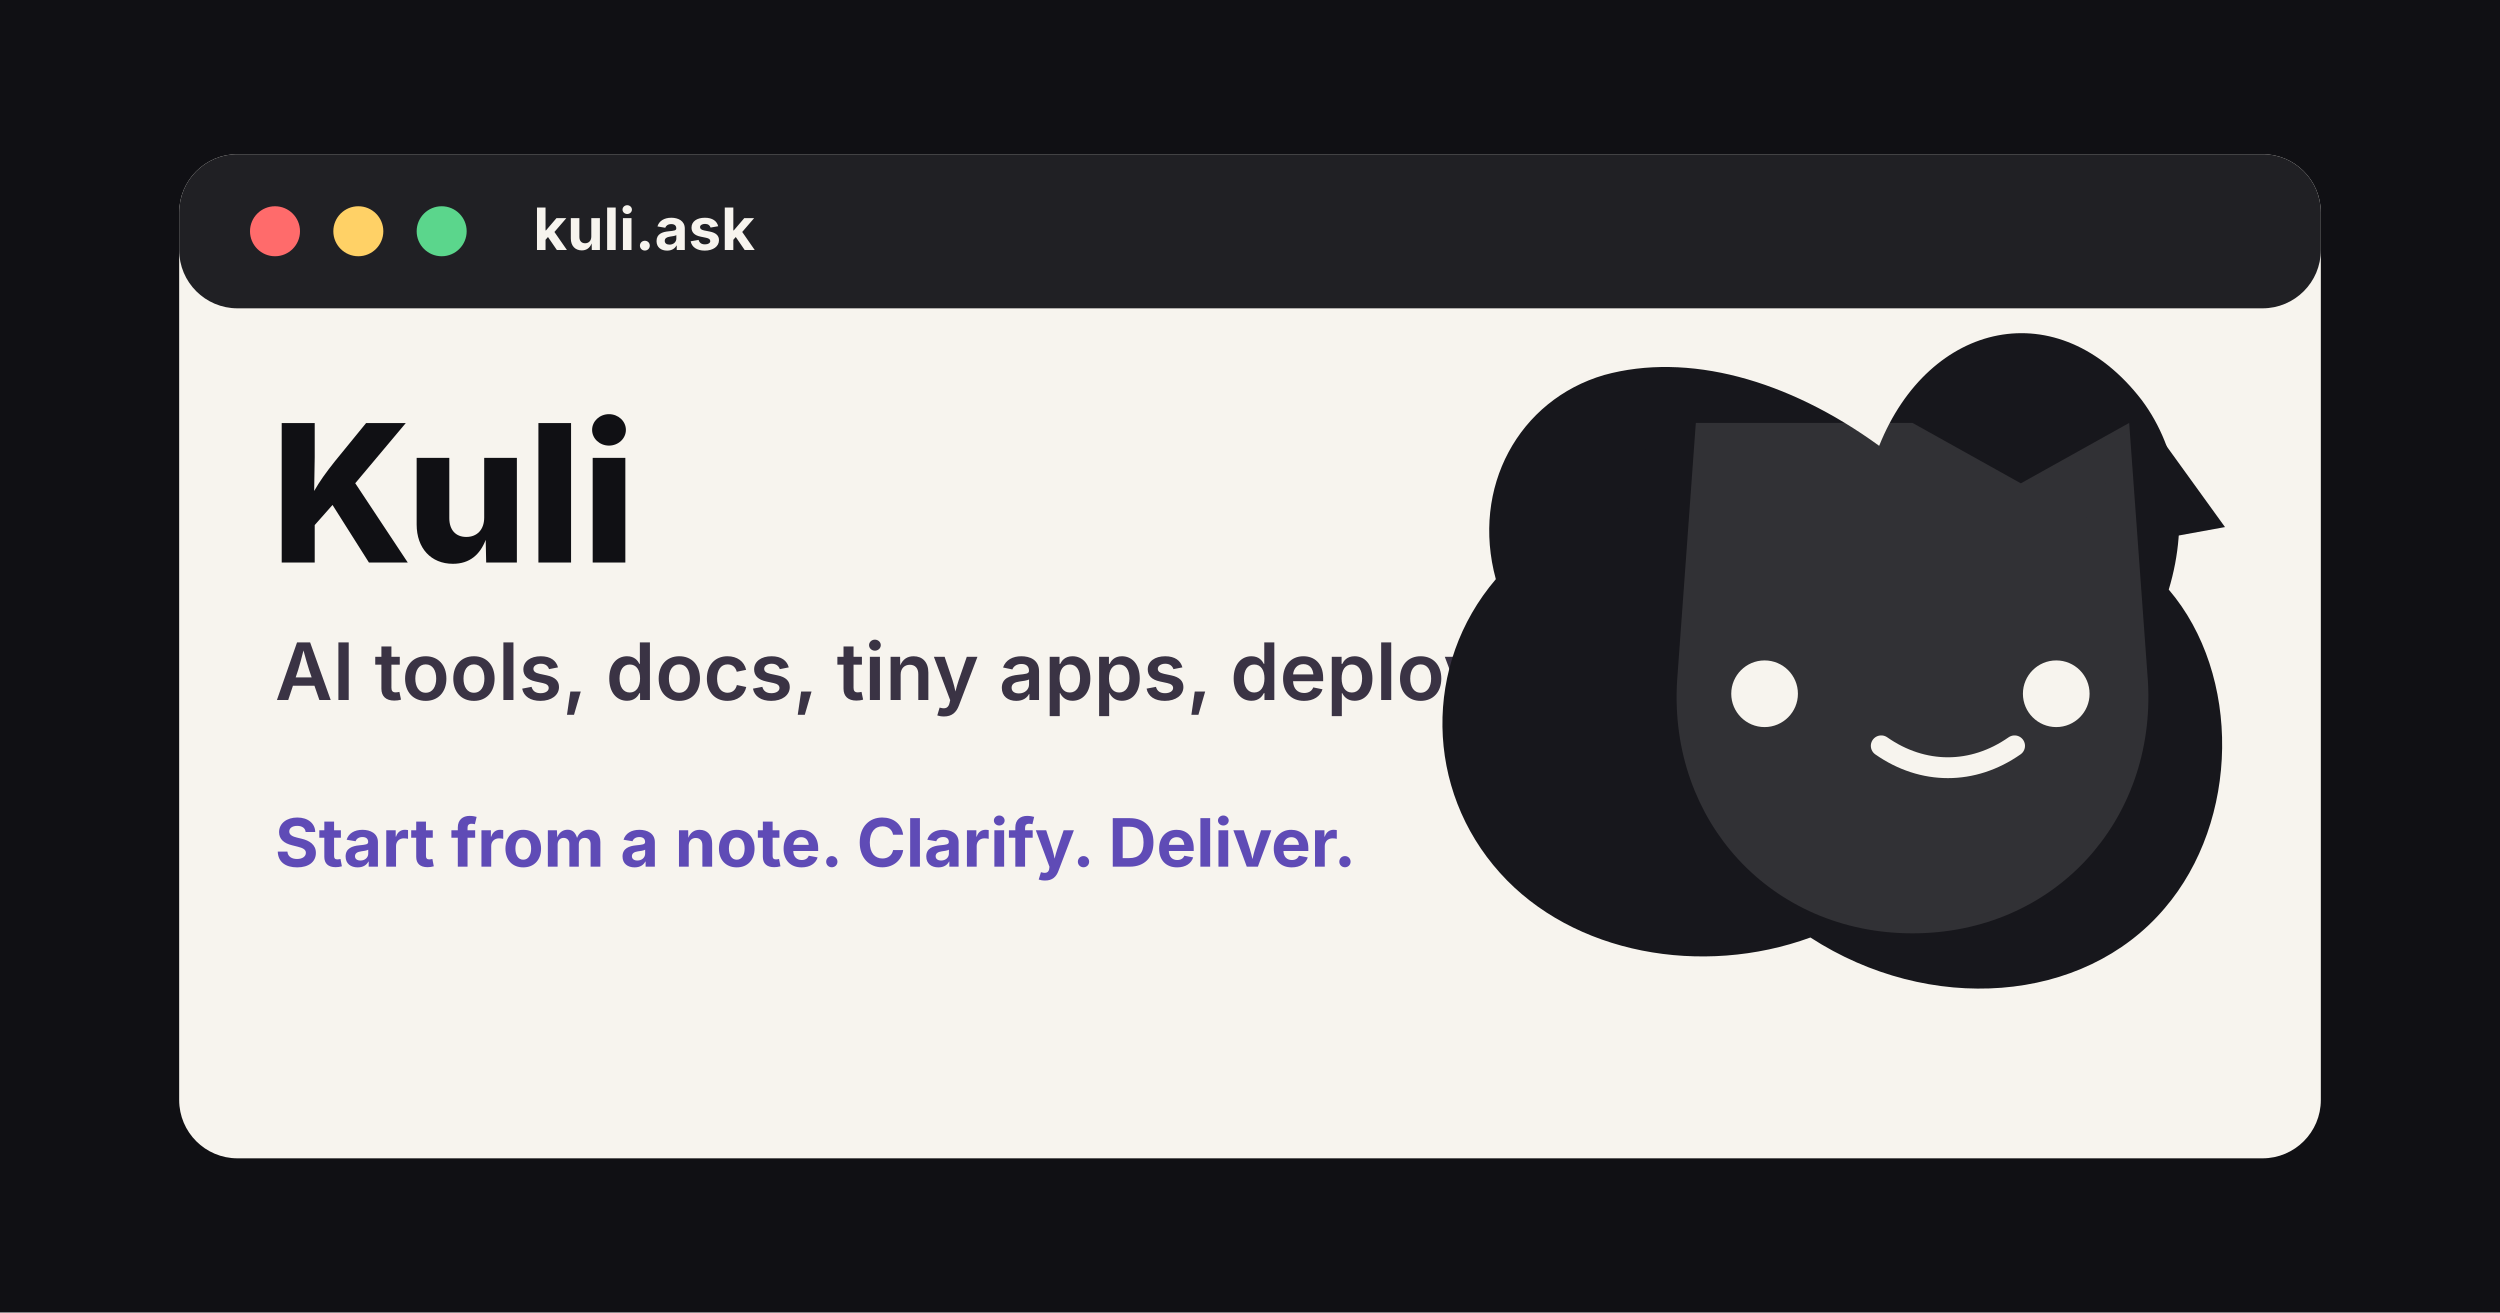
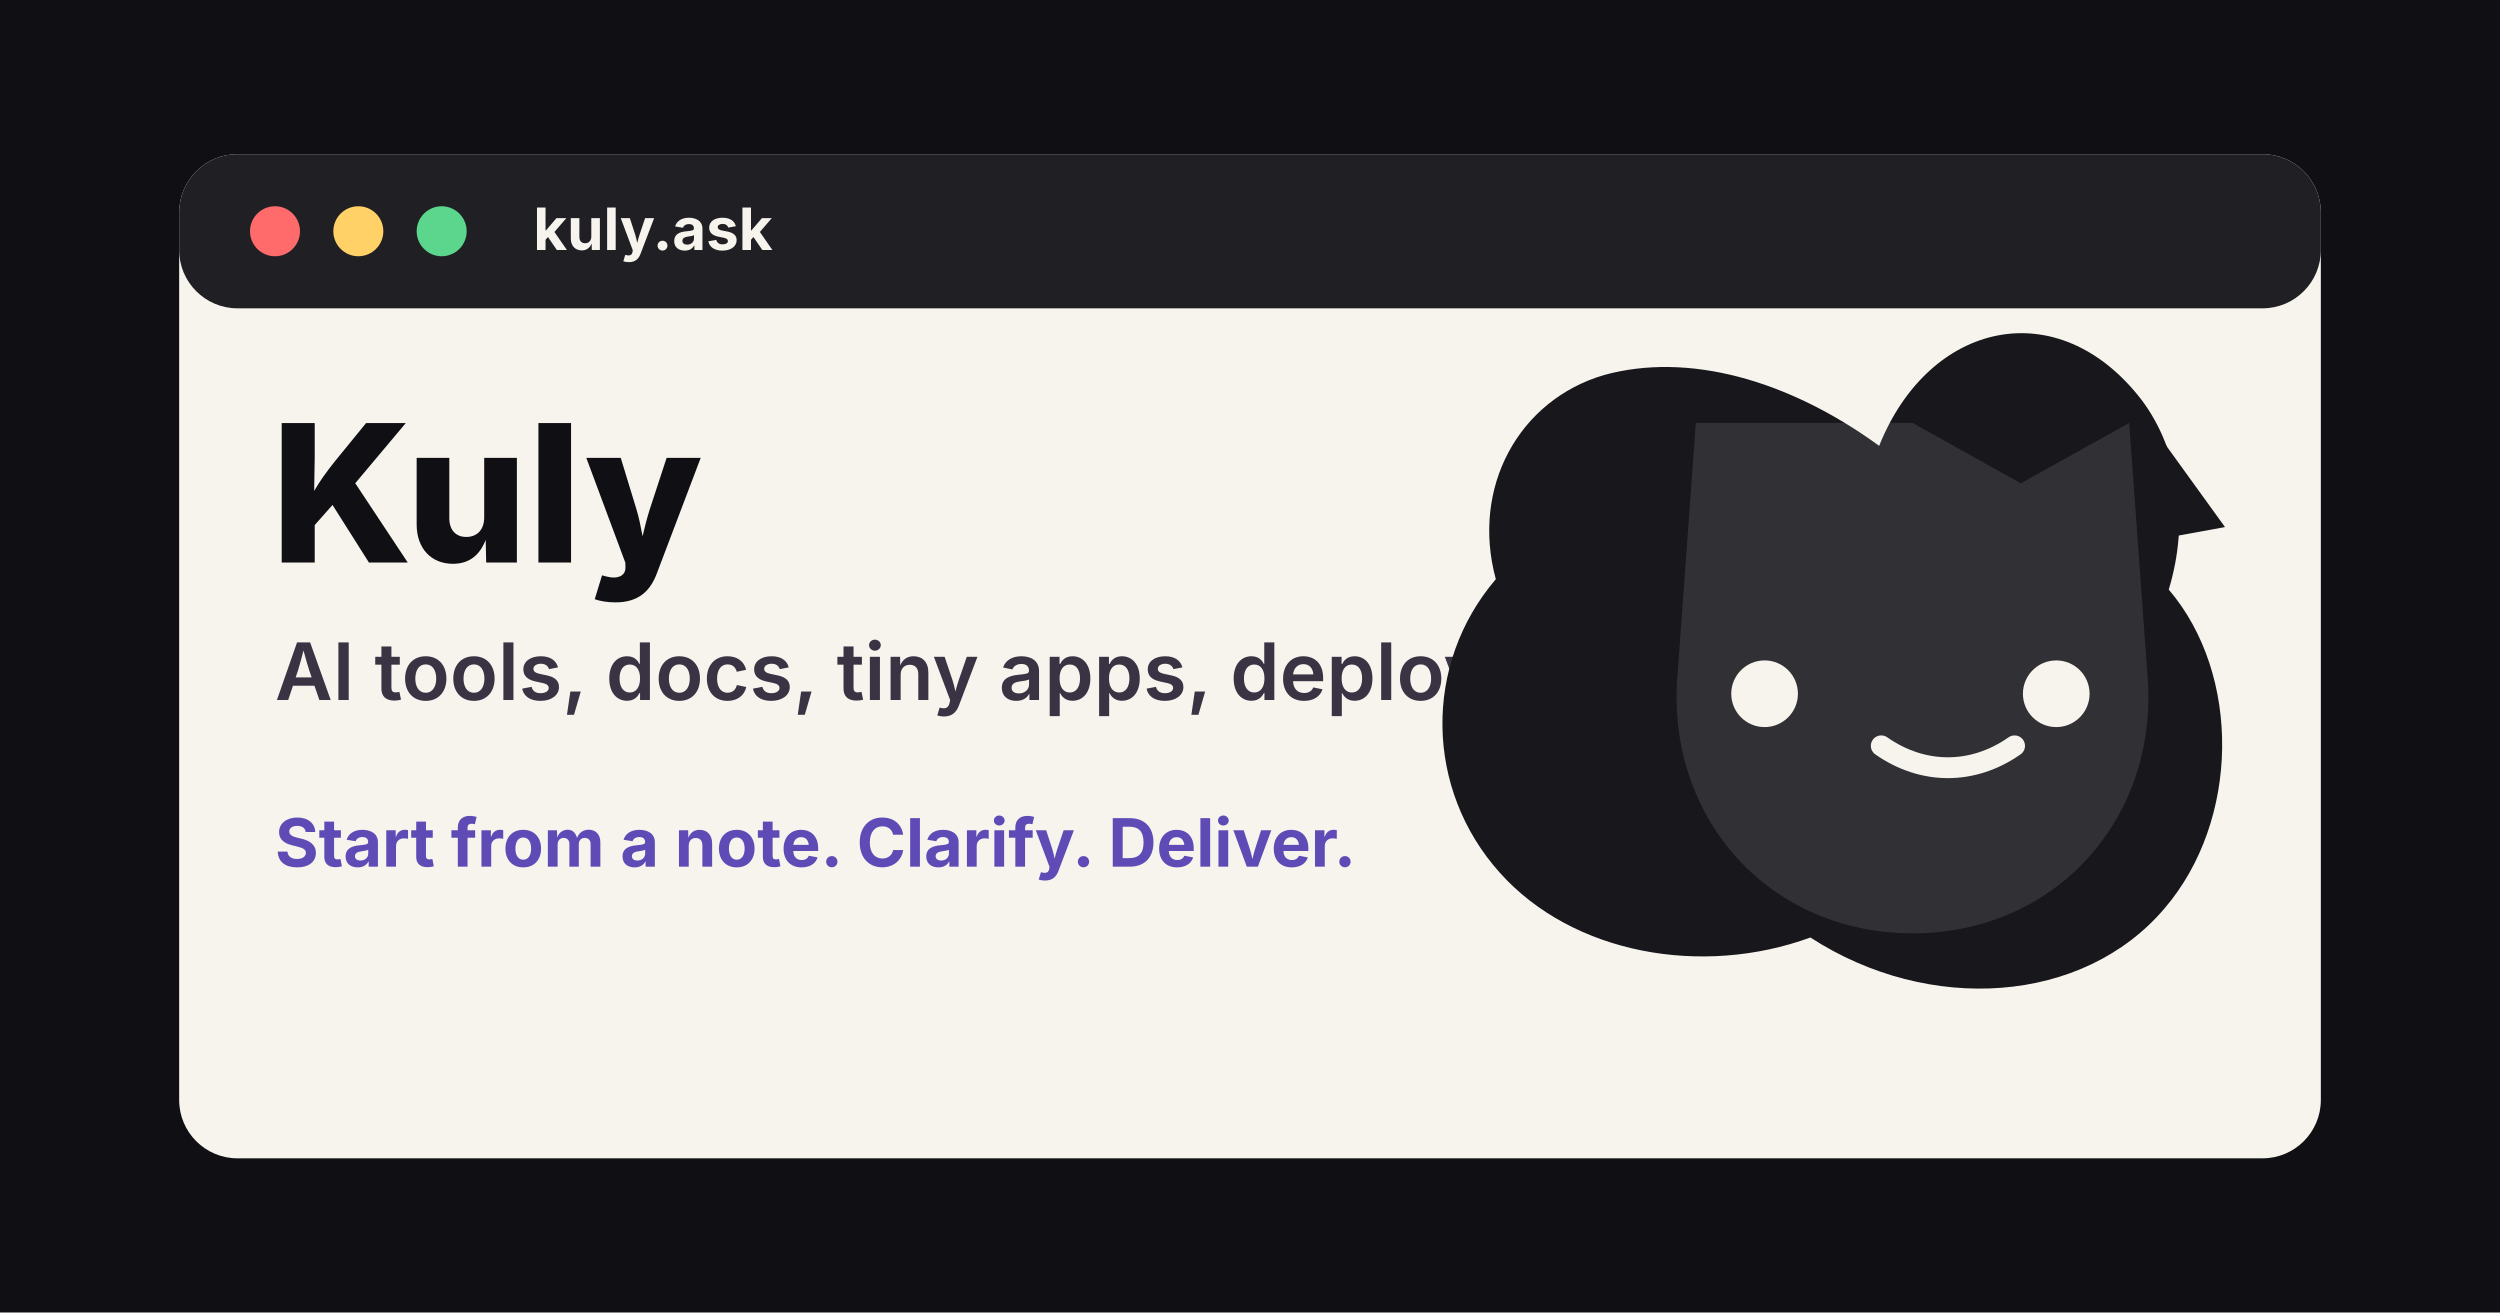
<svg xmlns="http://www.w3.org/2000/svg" width="1200" height="630" viewBox="0 0 1200 630" role="img" aria-labelledby="title desc">
  <rect width="1200" height="630" fill="#101014" />
  <rect x="86" y="74" width="1028" height="482" rx="28" fill="#f7f4ee" />
  <rect x="86" y="74" width="1028" height="74" rx="28" fill="#202024" />
  <circle cx="132" cy="111" r="12" fill="#ff6b6b" />
  <circle cx="172" cy="111" r="12" fill="#ffd166" />
  <circle cx="212" cy="111" r="12" fill="#5bd68c" />
-   <text x="256" y="120" fill="#f7f4ee" font-family="Inter, Arial, sans-serif" font-size="28" font-weight="700">kuli.ask</text>
-   <text x="130" y="270" fill="#101014" font-family="Inter, Arial, sans-serif" font-size="92" font-weight="800">Kuli</text>
+   <text x="256" y="120" fill="#f7f4ee" font-family="Inter, Arial, sans-serif" font-size="28" font-weight="700">kuly.ask</text>
+   <text x="130" y="270" fill="#101014" font-family="Inter, Arial, sans-serif" font-size="92" font-weight="800">Kuly</text>
  <text x="132" y="336" fill="#3a3344" font-family="Inter, Arial, sans-serif" font-size="38" font-weight="600">AI tools, docs, tiny apps, deployment help.</text>
  <text x="132" y="416" fill="#5f4bb6" font-family="Inter, Arial, sans-serif" font-size="32" font-weight="700">Start from a note. Clarify. Deliver.</text>
  <path d="M902 214c24-60 86-74 126-22 18 24 23 58 13 91 35 41 34 111-2 153-39 46-113 51-170 14-52 19-114 8-149-31-36-40-37-100-2-141-12-44 11-86 52-98 40-11 88 2 132 34Z" fill="#17171c" />
  <path d="M793 205l56 52-74 7Z" fill="#17171c" />
  <path d="M1029 199l-38 68 77-14Z" fill="#17171c" />
  <circle cx="847" cy="333" r="16" fill="#f7f4ee" />
  <circle cx="987" cy="333" r="16" fill="#f7f4ee" />
  <path d="M903 358c20 14 44 14 64 0" stroke="#f7f4ee" stroke-width="10" stroke-linecap="round" fill="none" />
  <path d="M918 203l52 29 52-29 9 124c4 67-45 121-113 121s-117-54-113-121l9-124Z" fill="#f7f4ee" opacity=".12" />
</svg>
